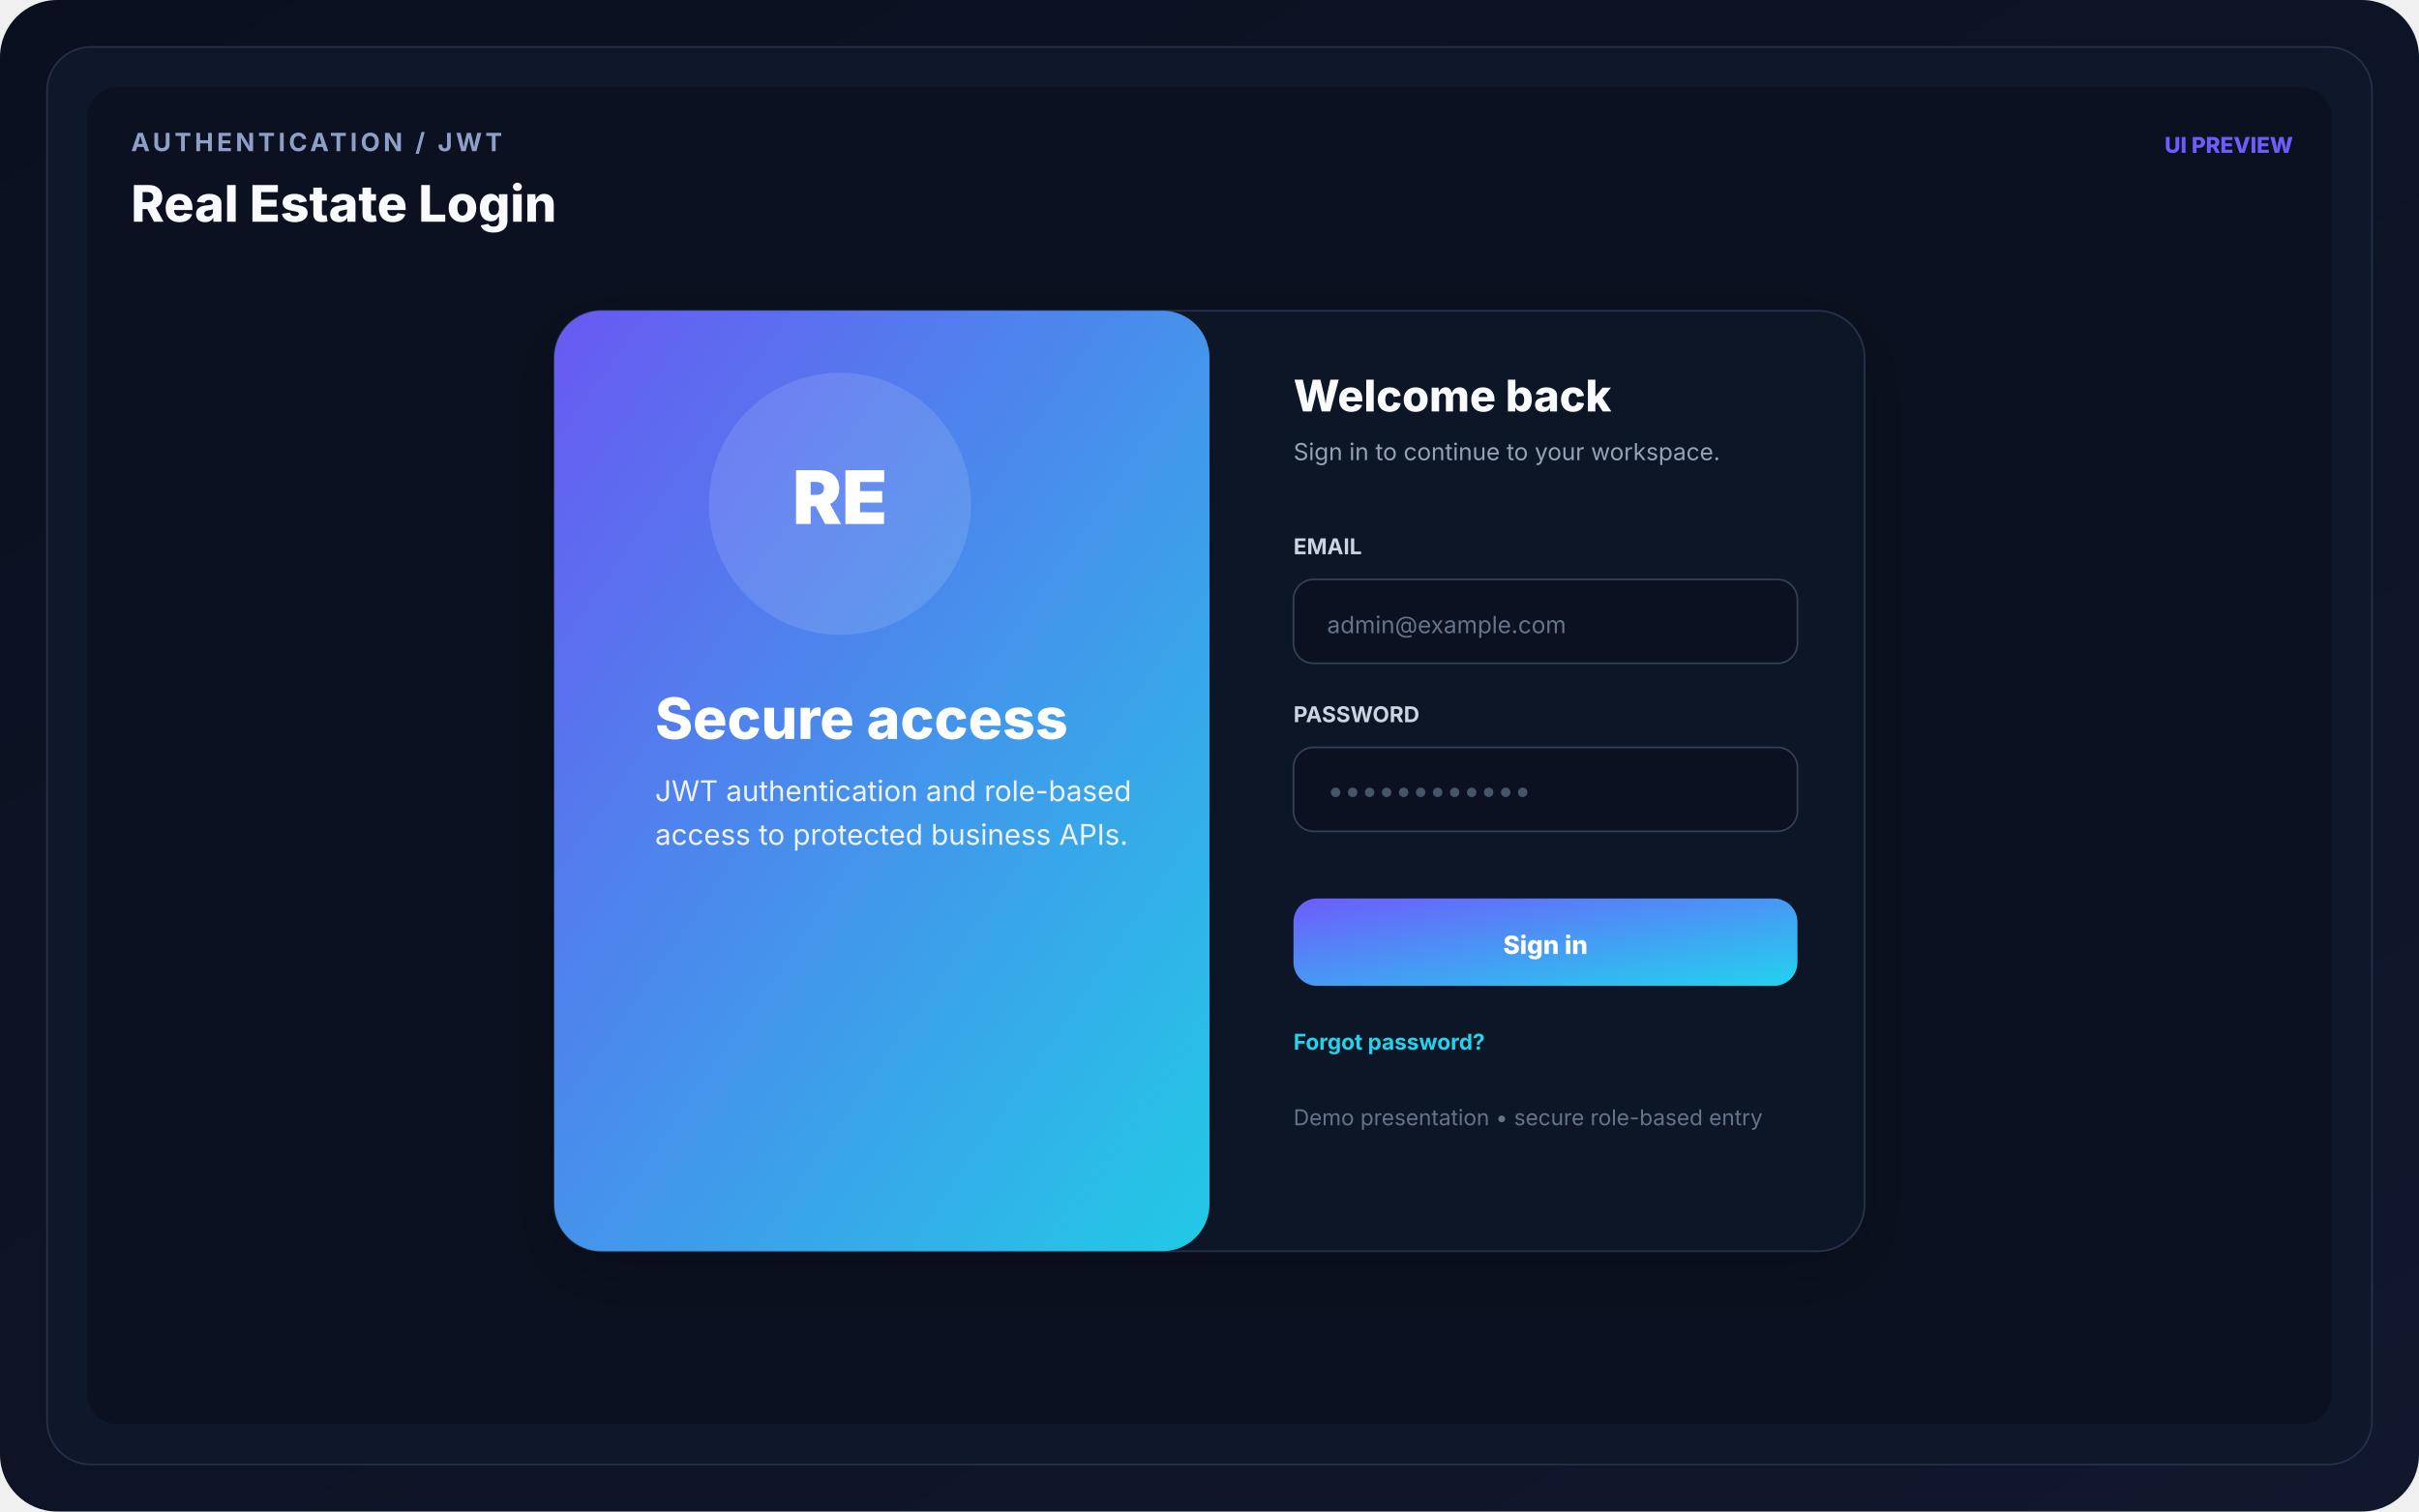
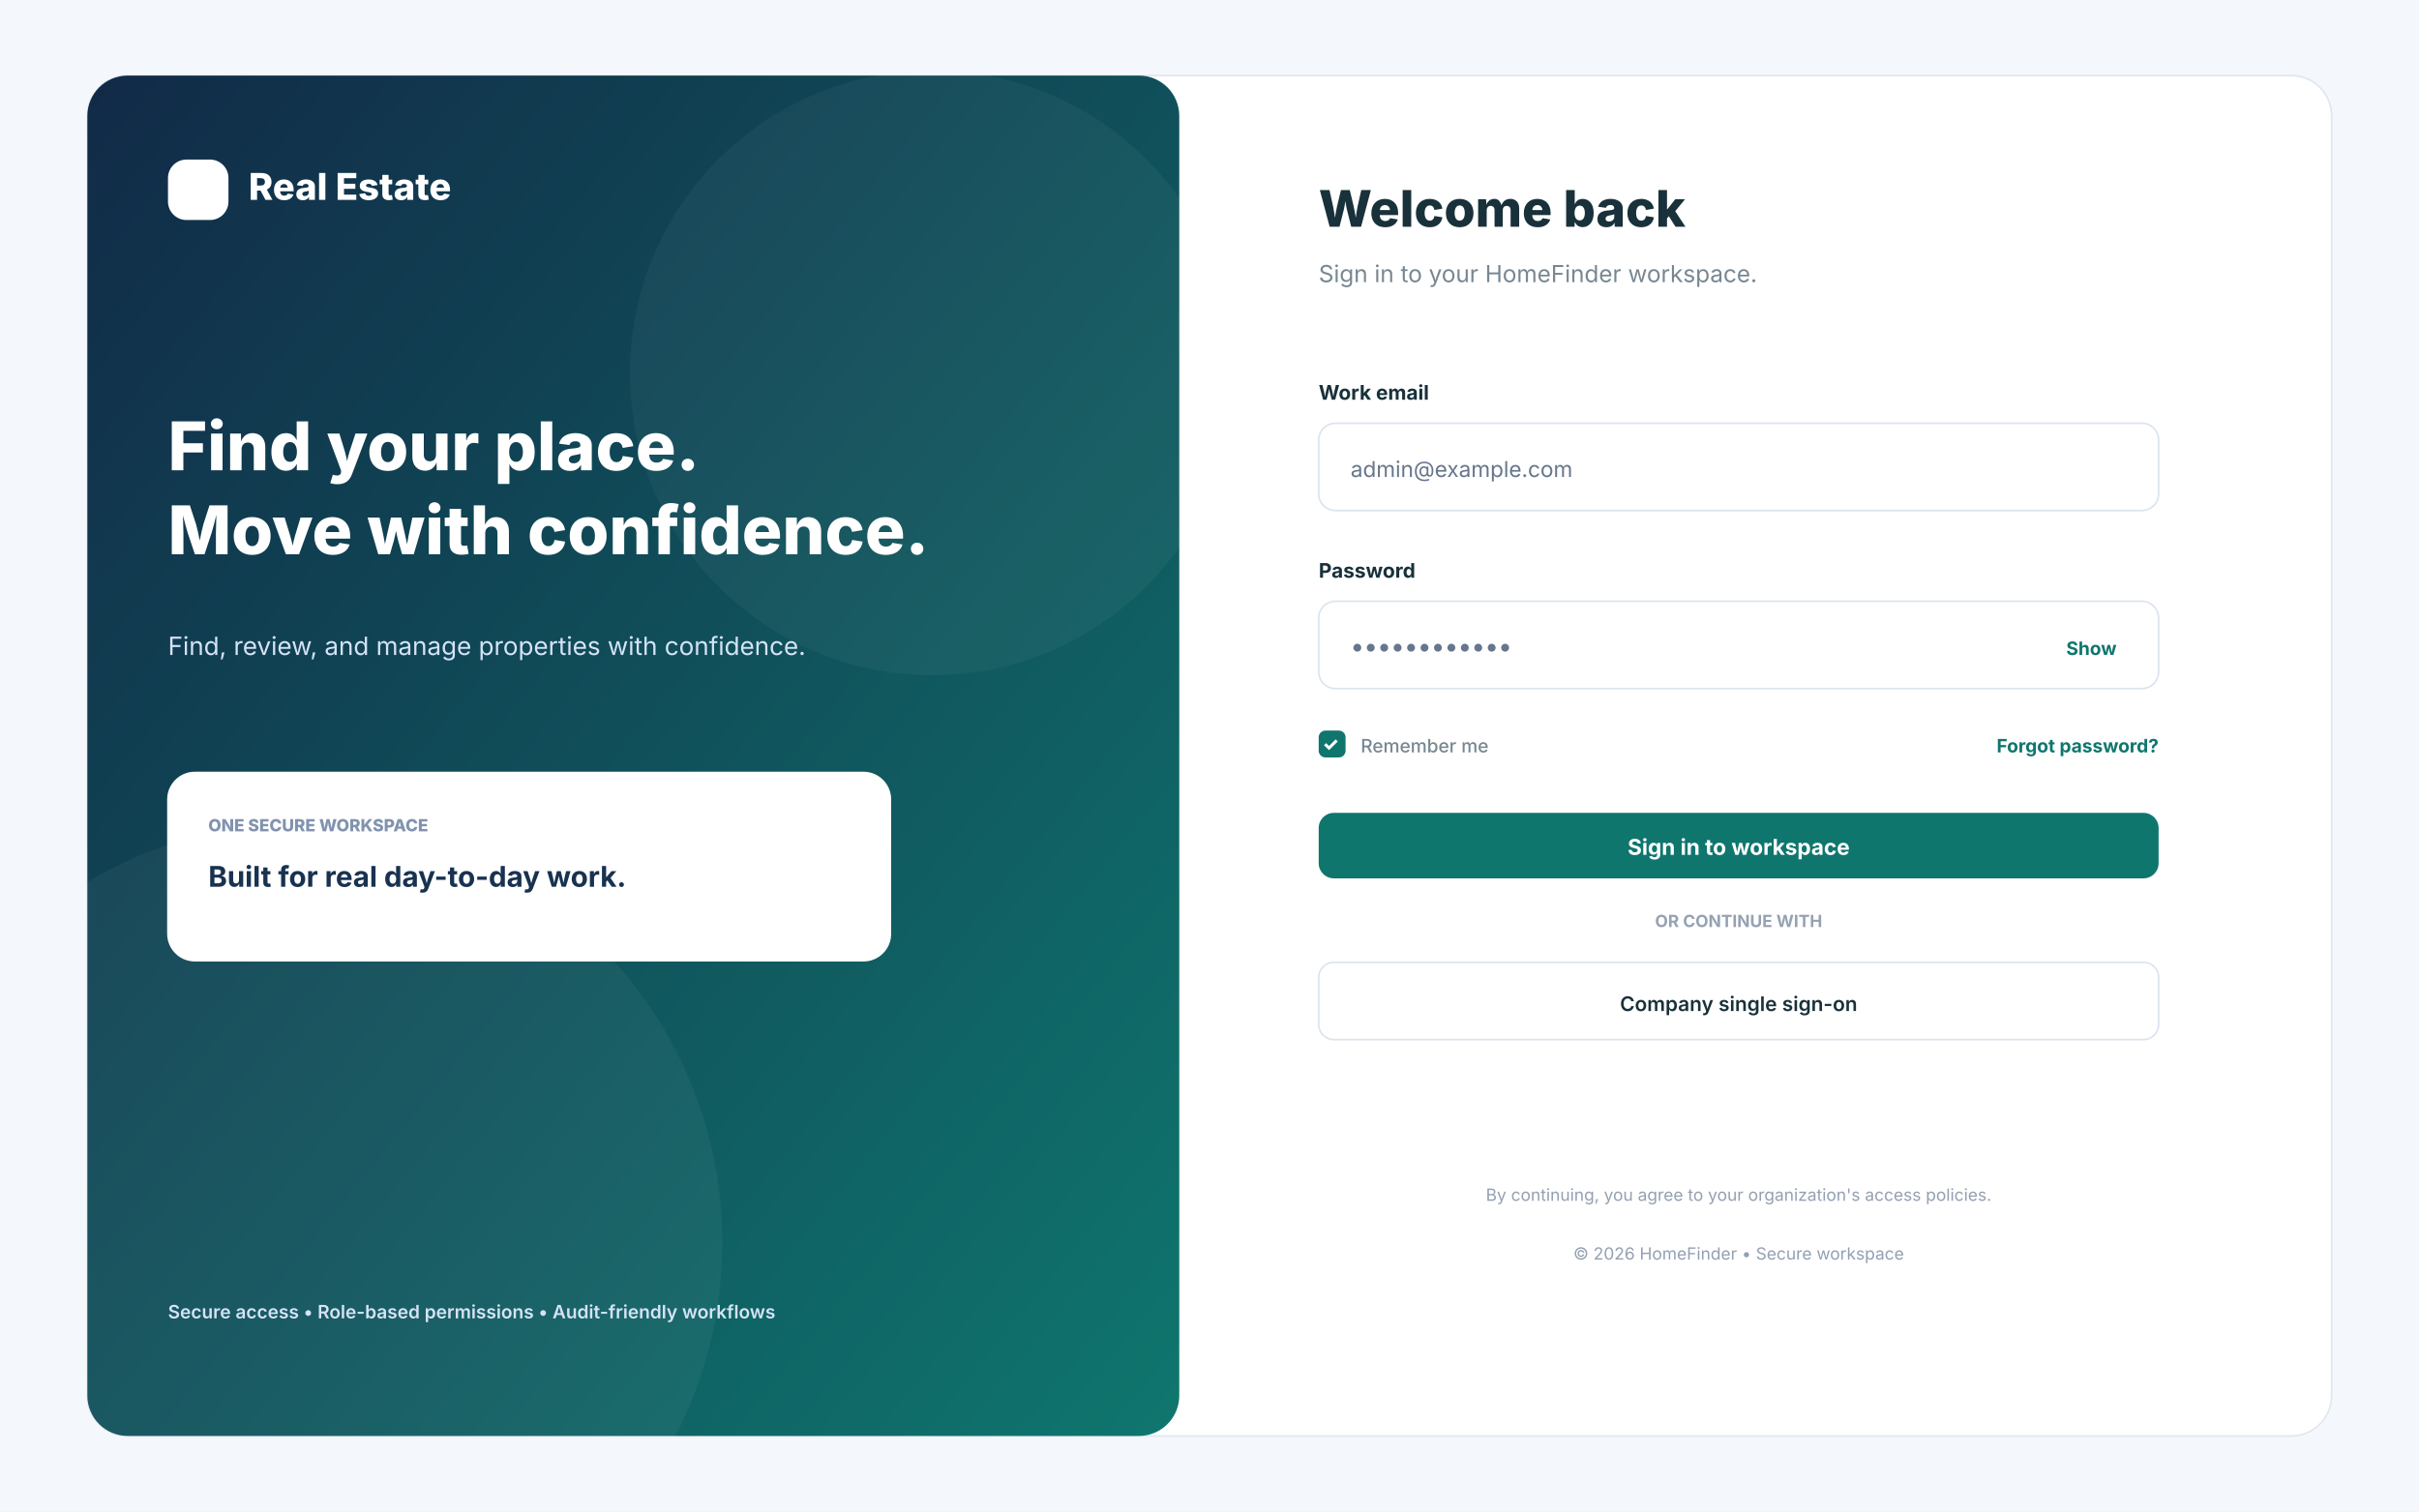
- <svg xmlns="http://www.w3.org/2000/svg" width="1440" height="900" viewBox="0 0 1440 900">
+ <svg xmlns="http://www.w3.org/2000/svg" width="1440" height="900" viewBox="0 0 1440 900" role="img" aria-labelledby="title desc">
  <defs>
-     <linearGradient id="bg" x1="0" y1="0" x2="1" y2="1">
-       <stop offset="0" stop-color="#0b1020" />
-       <stop offset="1" stop-color="#11182d" />
+     <linearGradient id="pageGlow" x1="0" y1="0" x2="1" y2="1">
+       <stop offset="0%" stop-color="#0f766e" />
+       <stop offset="100%" stop-color="#d49a42" />
    </linearGradient>
-     <linearGradient id="accent" x1="0" y1="0" x2="1" y2="1">
-       <stop offset="0" stop-color="#6d5dfc" />
-       <stop offset="1" stop-color="#22d3ee" />
+     <linearGradient id="heroGlow" x1="0" y1="0" x2="1" y2="1">
+       <stop offset="0%" stop-color="#112a47" />
+       <stop offset="100%" stop-color="#0f766e" />
    </linearGradient>
-     <filter id="shadow" x="-20%" y="-20%" width="140%" height="140%">
-       <feDropShadow dx="0" dy="12" stdDeviation="18" flood-color="#000000" flood-opacity=".25" />
+     <linearGradient id="photo1" x1="0" y1="0" x2="1" y2="1">
+       <stop offset="0%" stop-color="#c9d9e6" />
+       <stop offset="55%" stop-color="#90b2c5" />
+       <stop offset="100%" stop-color="#5d8997" />
+     </linearGradient>
+     <linearGradient id="photo2" x1="0" y1="0" x2="1" y2="1">
+       <stop offset="0%" stop-color="#d9d7c7" />
+       <stop offset="100%" stop-color="#91a29b" />
+     </linearGradient>
+     <linearGradient id="photo3" x1="0" y1="0" x2="1" y2="1">
+       <stop offset="0%" stop-color="#bdc9d5" />
+       <stop offset="100%" stop-color="#647f90" />
+     </linearGradient>
+     <filter id="shadow" x="-20%" y="-20%" width="140%" height="150%">
+       <feDropShadow dx="0" dy="5" stdDeviation="8" flood-color="#10233e" flood-opacity=".07" />
    </filter>
  </defs>
-   <rect width="1440" height="900" rx="34" fill="url(#bg)" />
-   <rect x="28" y="28" width="1384" height="844" rx="26" fill="#0f172a" stroke="#25304b" />
-   <rect x="52" y="52" width="1336" height="796" rx="18" fill="#0b1120" />
-   <text x="78" y="90" fill="#8ea0c7" font-family="Inter,Arial" font-size="15" font-weight="700" letter-spacing="2">AUTHENTICATION / JWT</text>
-   <text x="78" y="132" fill="#f8fafc" font-family="Inter,Arial" font-size="30" font-weight="800">Real Estate Login</text>
-   <text x="1365" y="91" text-anchor="end" fill="#6d5dfc" font-family="Inter,Arial" font-size="13" font-weight="800">UI PREVIEW</text>
-   <rect x="330" y="185" width="780" height="560" rx="28" fill="#111827" stroke="#26324e" filter="url(#shadow)" />
-   <rect x="330" y="185" width="390" height="560" rx="28" fill="url(#accent)" opacity=".95" />
-   <circle cx="500" cy="300" r="78" fill="#ffffff" fill-opacity=".12" />
-   <text x="500" y="312" text-anchor="middle" fill="#fff" font-family="Inter,Arial" font-size="44" font-weight="900">RE</text>
-   <text x="390" y="440" fill="#fff" font-family="Inter,Arial" font-size="34" font-weight="800">Secure access</text>
-   <text x="390" y="477" fill="#eef2ff" font-family="Inter,Arial" font-size="17">JWT authentication and role-based</text>
-   <text x="390" y="503" fill="#eef2ff" font-family="Inter,Arial" font-size="17">access to protected business APIs.</text>
-   <text x="770" y="245" fill="#f8fafc" font-family="Inter,Arial" font-size="26" font-weight="800">Welcome back</text>
-   <text x="770" y="274" fill="#94a3b8" font-family="Inter,Arial" font-size="14">Sign in to continue to your workspace.</text>
-   <text x="770" y="330" fill="#cbd5e1" font-family="Inter,Arial" font-size="13" font-weight="700">EMAIL</text>
-   <rect x="770" y="345" width="300" height="50" rx="12" fill="#0b1120" stroke="#334155" />
-   <text x="790" y="377" fill="#64748b" font-family="Inter,Arial" font-size="14">admin@example.com</text>
-   <text x="770" y="430" fill="#cbd5e1" font-family="Inter,Arial" font-size="13" font-weight="700">PASSWORD</text>
-   <rect x="770" y="445" width="300" height="50" rx="12" fill="#0b1120" stroke="#334155" />
-   <text x="790" y="477" fill="#475569" font-family="Inter,Arial" font-size="18">••••••••••••</text>
-   <rect x="770" y="535" width="300" height="52" rx="14" fill="url(#accent)" />
-   <text x="920" y="568" text-anchor="middle" fill="#fff" font-family="Inter,Arial" font-size="15" font-weight="800">Sign in</text>
-   <text x="770" y="625" fill="#22d3ee" font-family="Inter,Arial" font-size="13" font-weight="700">Forgot password?</text>
-   <text x="770" y="670" fill="#64748b" font-family="Inter,Arial" font-size="13">Demo presentation • secure role-based entry</text>
+   <rect x="0" y="0" width="1440" height="900" rx="0" fill="#f4f7fb" stroke="none" stroke-width="1" />
+   <rect x="52" y="45" width="1336" height="810" rx="24" fill="#ffffff" stroke="#e1e7ef" stroke-width="1" />
+   <rect x="52" y="45" width="650" height="810" rx="24" fill="url(#heroGlow)" stroke="none" stroke-width="1" />
+   <circle cx="555" cy="222" r="180" fill="#ffffff" opacity=".04" />
+   <circle cx="180" cy="740" r="250" fill="#ffffff" opacity=".045" />
+   <rect x="100" y="95" width="36" height="36" rx="11" fill="#ffffff" stroke="none" stroke-width="1" />
+   <text x="118" y="119" font-family="Inter, Arial, sans-serif" font-size="14" fill="#ffffff" font-weight="800" text-anchor="middle">RE</text>
+   <text x="148" y="119" font-family="Inter, Arial, sans-serif" font-size="22" fill="#ffffff" font-weight="800" text-anchor="start">Real Estate</text>
+   <text x="100" y="280" font-family="Inter, Arial, sans-serif" font-size="40" fill="#ffffff" font-weight="800" text-anchor="start">Find your place.</text>
+   <text x="100" y="330" font-family="Inter, Arial, sans-serif" font-size="40" fill="#ffffff" font-weight="800" text-anchor="start">Move with confidence.</text>
+   <text x="100" y="390" font-family="Inter, Arial, sans-serif" font-size="15" fill="#d5e3f5" font-weight="400" text-anchor="start">Find, review, and manage properties with confidence.</text>
+   <rect x="100" y="460" width="430" height="112" rx="16" fill="#ffffff" stroke="#ffffff" stroke-width="1" />
+   <text x="124" y="495" font-family="Inter, Arial, sans-serif" font-size="10" fill="#8193b0" font-weight="800" text-anchor="start">ONE SECURE WORKSPACE</text>
+   <text x="124" y="528" font-family="Inter, Arial, sans-serif" font-size="17" fill="#183250" font-weight="700" text-anchor="start">Built for real day-to-day work.</text>
+   <text x="100" y="785" font-family="Inter, Arial, sans-serif" font-size="11" fill="#d5e3f5" font-weight="600" text-anchor="start">Secure access  •  Role-based permissions  •  Audit-friendly workflows</text>
+   <text x="785" y="135" font-family="Inter, Arial, sans-serif" font-size="30" fill="#19313a" font-weight="800" text-anchor="start">Welcome back</text>
+   <text x="785" y="168" font-family="Inter, Arial, sans-serif" font-size="14" fill="#778792" font-weight="400" text-anchor="start">Sign in to your HomeFinder workspace.</text>
+   <text x="785" y="238" font-family="Inter, Arial, sans-serif" font-size="12" fill="#19313a" font-weight="700" text-anchor="start">Work email</text>
+   <rect x="785" y="252" width="500" height="52" rx="10" fill="#ffffff" stroke="#dce4ee" stroke-width="1" />
+   <text x="804" y="284" font-family="Inter, Arial, sans-serif" font-size="13" fill="#66768c" font-weight="400" text-anchor="start">admin@example.com</text>
+   <text x="785" y="344" font-family="Inter, Arial, sans-serif" font-size="12" fill="#19313a" font-weight="700" text-anchor="start">Password</text>
+   <rect x="785" y="358" width="500" height="52" rx="10" fill="#ffffff" stroke="#dce4ee" stroke-width="1" />
+   <text x="804" y="390" font-family="Inter, Arial, sans-serif" font-size="15" fill="#66768c" font-weight="500" text-anchor="start">••••••••••••</text>
+   <text x="1260" y="390" font-family="Inter, Arial, sans-serif" font-size="11" fill="#0f766e" font-weight="700" text-anchor="end">Show</text>
+   <rect x="785" y="435" width="16" height="16" rx="4" fill="#0f766e" stroke="none" stroke-width="1" />
+   <text x="792" y="447" font-family="Inter, Arial, sans-serif" font-size="11" fill="#ffffff" font-weight="800" text-anchor="middle">✓</text>
+   <text x="810" y="448" font-family="Inter, Arial, sans-serif" font-size="11" fill="#778792" font-weight="500" text-anchor="start">Remember me</text>
+   <text x="1285" y="448" font-family="Inter, Arial, sans-serif" font-size="11" fill="#0f766e" font-weight="700" text-anchor="end">Forgot password?</text>
+   <rect x="785" y="484" width="500" height="39" rx="9" fill="#0f766e" stroke="none" stroke-width="1" />
+   <text x="1035" y="509" font-family="Inter, Arial, sans-serif" font-size="13" fill="#ffffff" font-weight="700" text-anchor="middle">Sign in to workspace</text>
+   <text x="1035" y="552" font-family="Inter, Arial, sans-serif" font-size="10" fill="#96a2b2" font-weight="700" text-anchor="middle">OR CONTINUE WITH</text>
+   <rect x="785" y="573" width="500" height="46" rx="9" fill="#ffffff" stroke="#dce4ee" stroke-width="1" />
+   <text x="1035" y="602" font-family="Inter, Arial, sans-serif" font-size="12" fill="#19313a" font-weight="600" text-anchor="middle">Company single sign-on</text>
+   <text x="1035" y="715" font-family="Inter, Arial, sans-serif" font-size="10" fill="#93a0b2" font-weight="400" text-anchor="middle">By continuing, you agree to your organization's access policies.</text>
+   <text x="1035" y="750" font-family="Inter, Arial, sans-serif" font-size="10" fill="#93a0b2" font-weight="400" text-anchor="middle">© 2026 HomeFinder  •  Secure workspace</text>
</svg>
